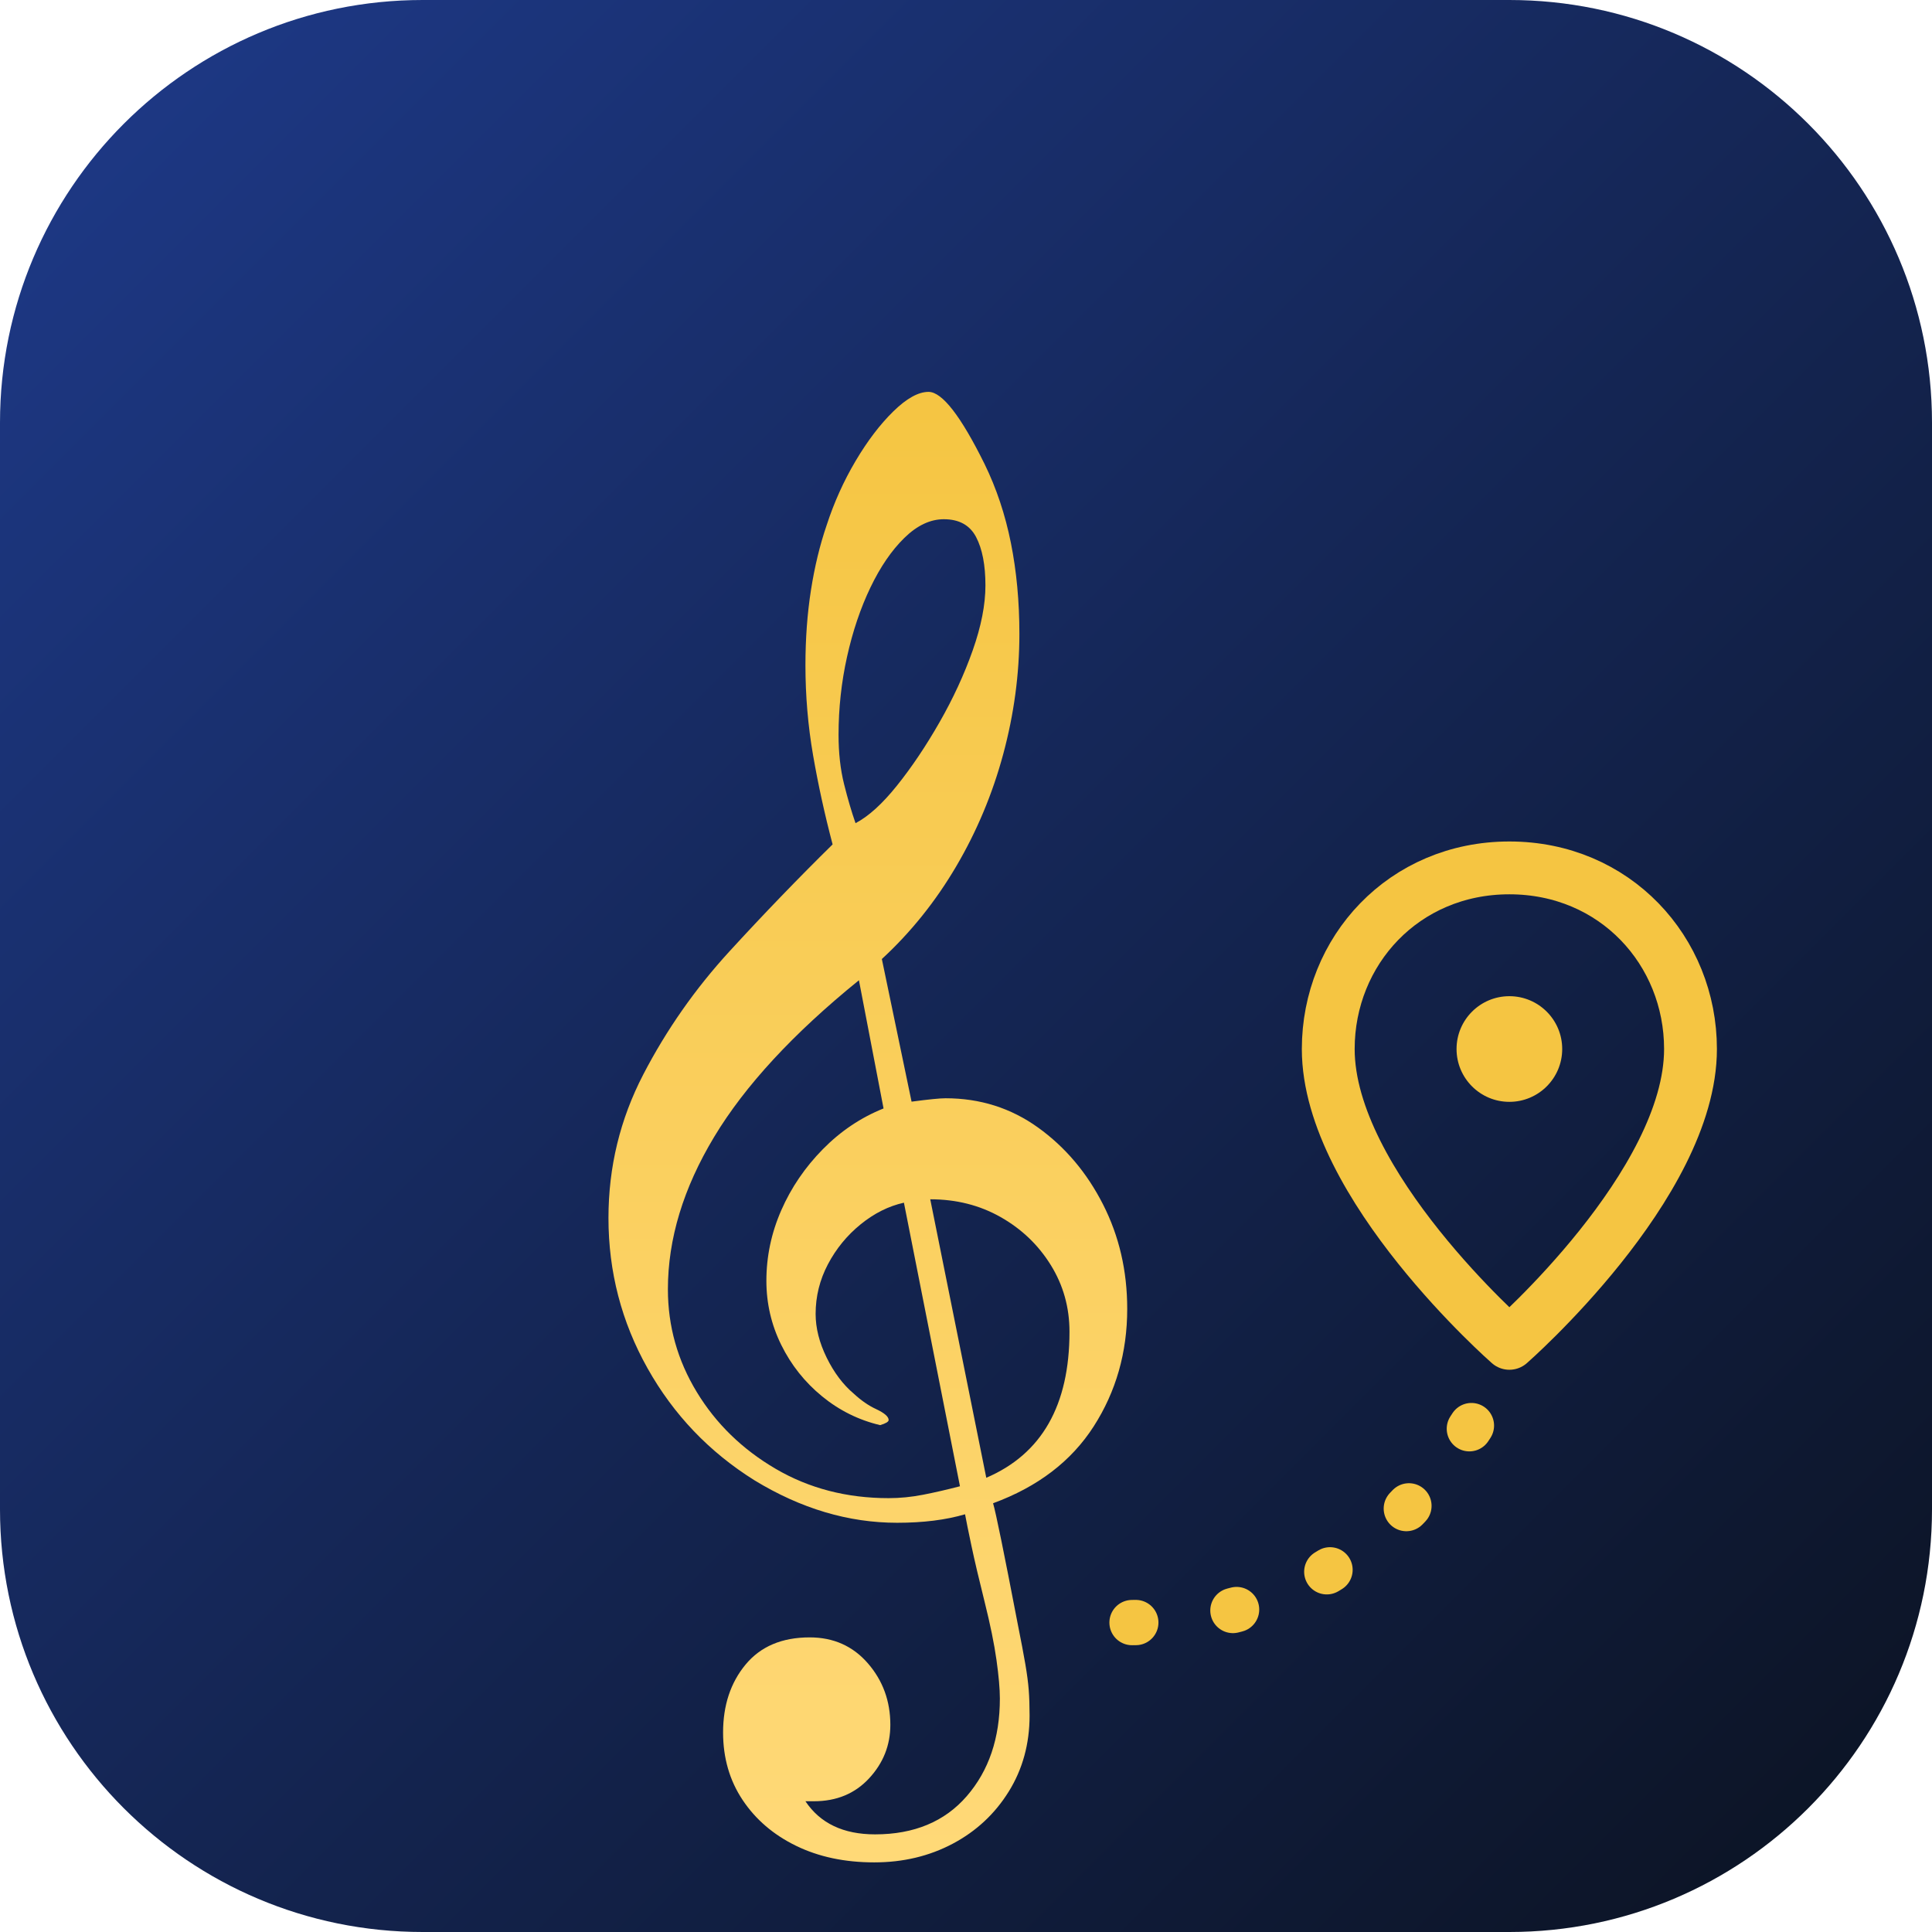
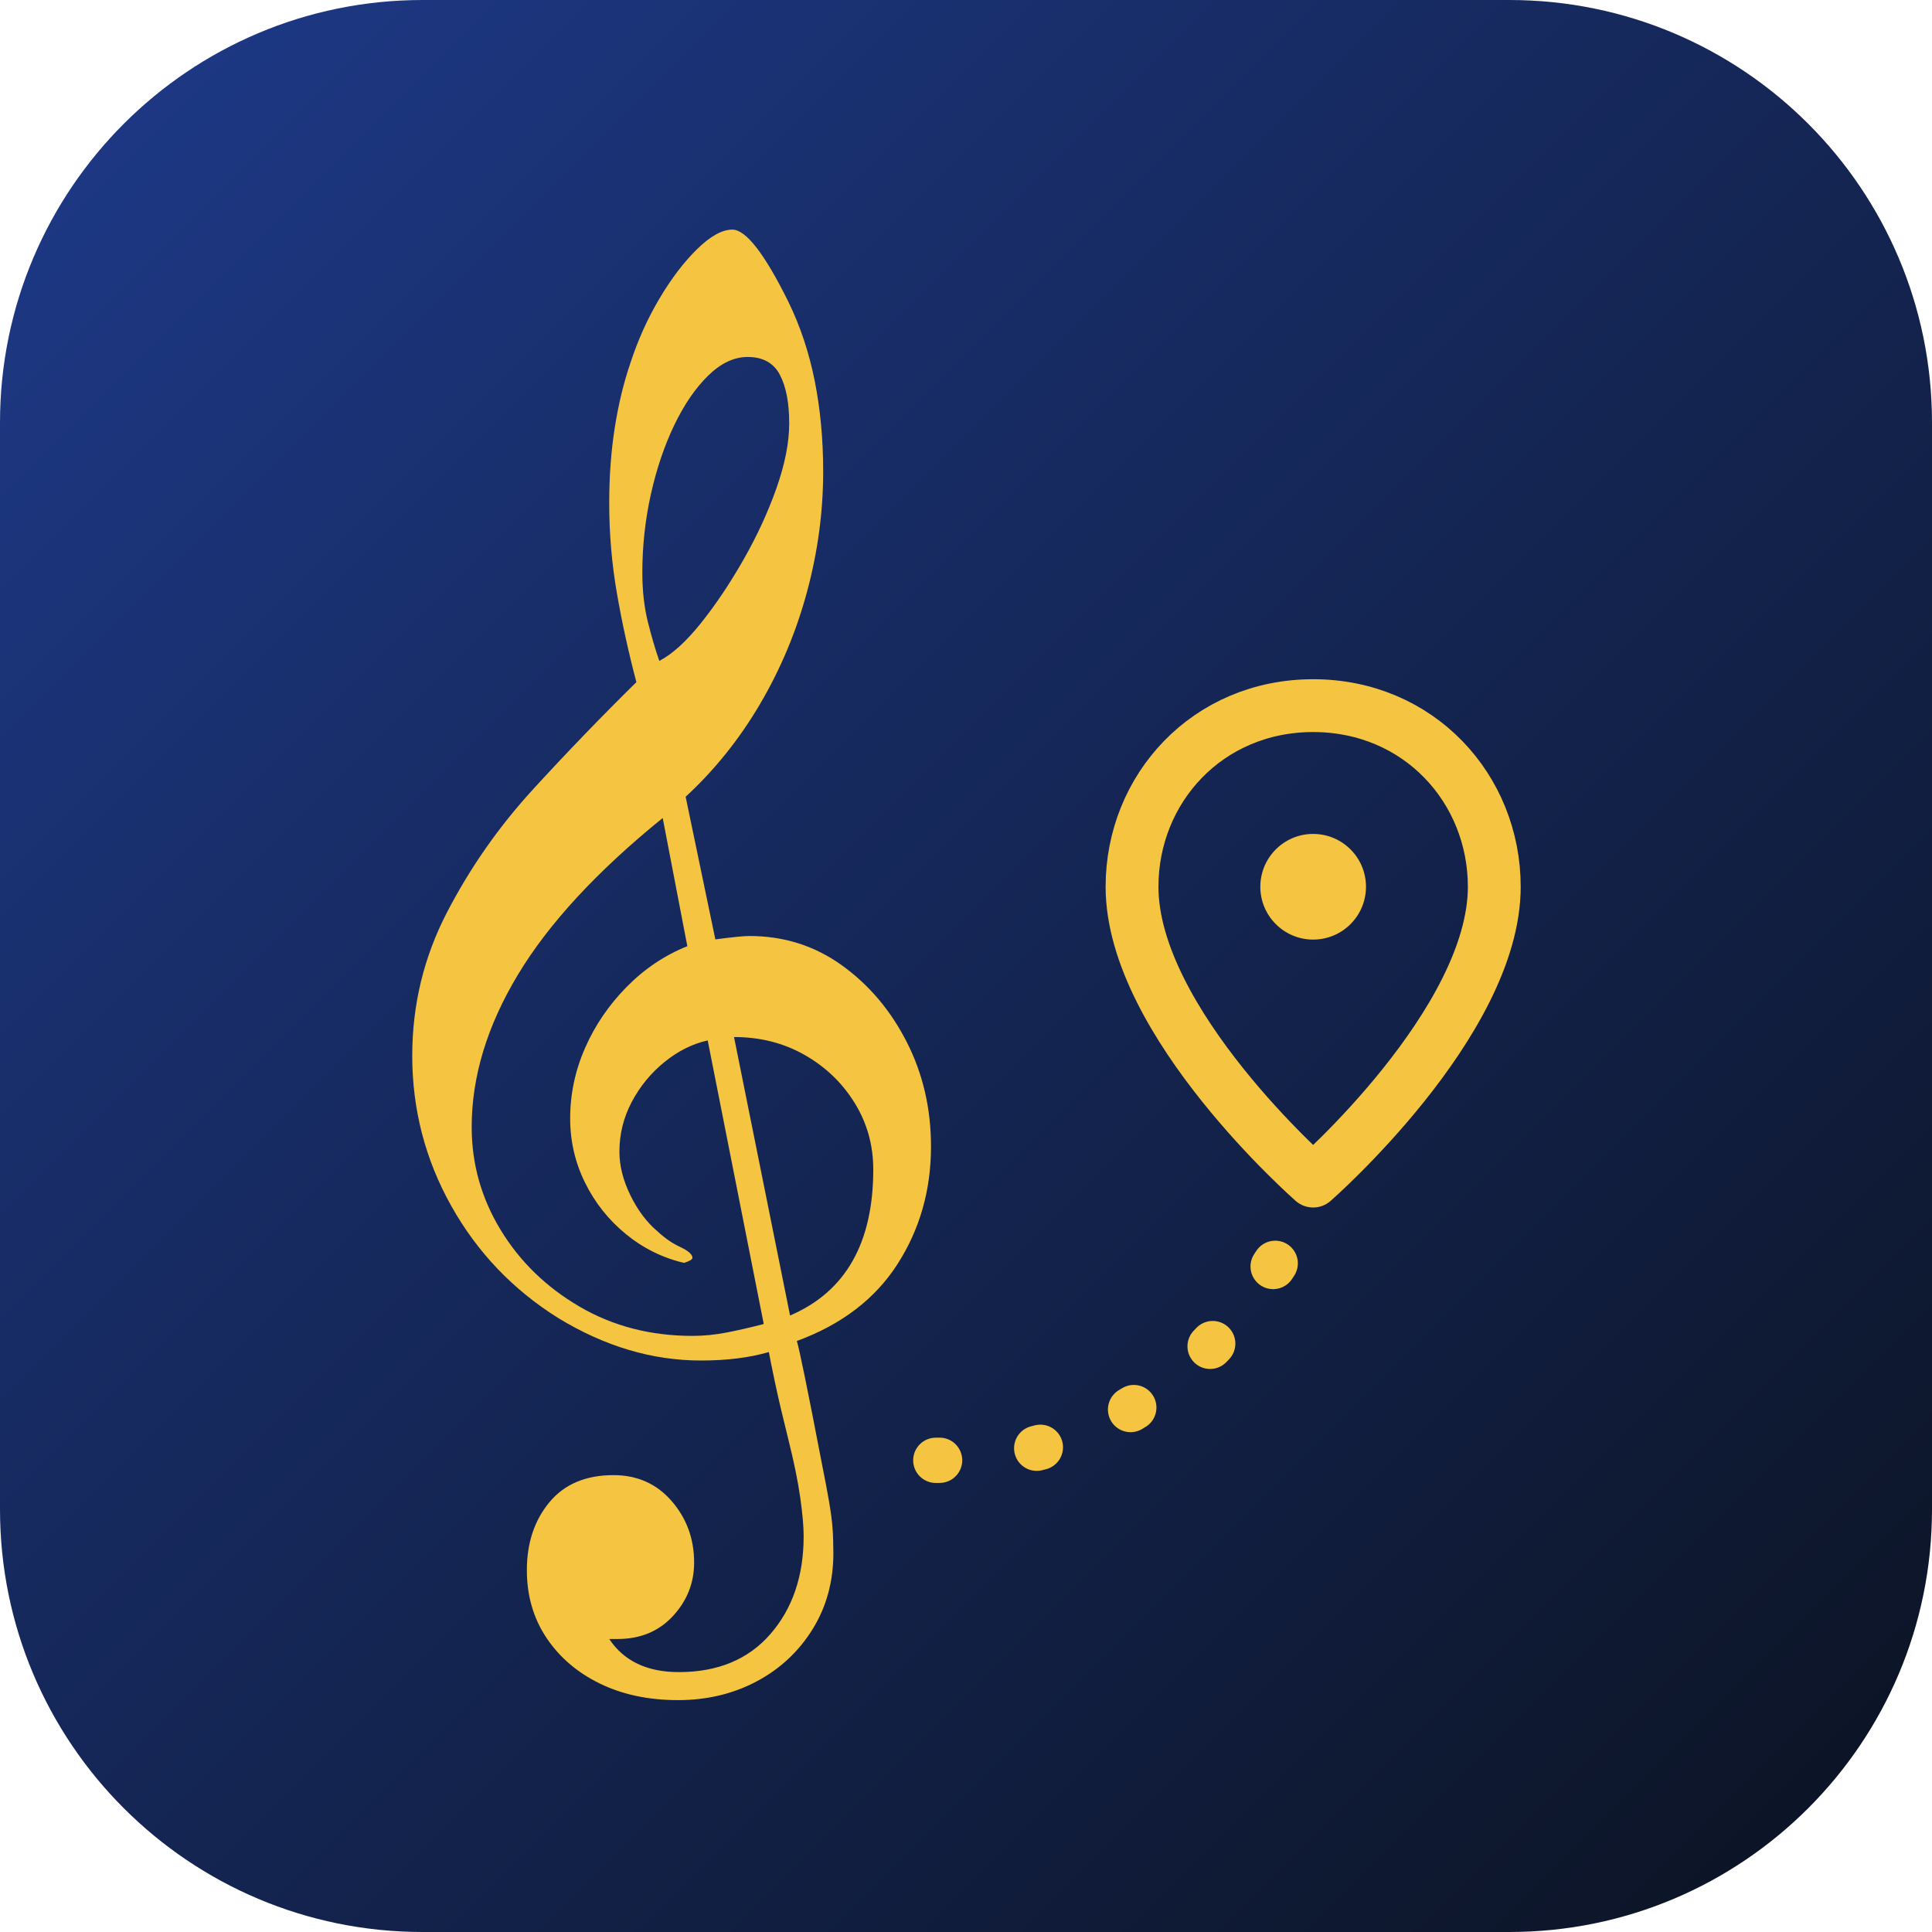
<svg xmlns="http://www.w3.org/2000/svg" viewBox="0 0 512 512">
  <defs>
    <linearGradient id="g" x1="0" y1="0" x2="1" y2="1">
      <stop offset="0" stop-color="#1e3a8a" />
      <stop offset="1" stop-color="#0b1220" />
    </linearGradient>
-     <linearGradient id="gold" x1="0" y1="0" x2="0" y2="1">
-       <stop offset="0" stop-color="#ffd978" />
-       <stop offset="1" stop-color="#f5c542" />
-     </linearGradient>
  </defs>
  <rect width="512" height="512" rx="112" fill="url(#g)" />
-   <g transform="translate(150 404) scale(0.225 -0.225)">
-     <path fill="url(#gold)" d="M314 801Q300 854 291.0 906.0Q282 958 282 1012Q282 1059 288.5 1100.5Q295 1142 307 1177Q320 1217 341.0 1252.5Q362 1288 385.5 1311.0Q409 1334 427 1334Q451 1334 493 1249Q514 1206 524.0 1156.0Q534 1106 534 1049Q534 978 515.0 907.5Q496 837 459.5 775.0Q423 713 372 666L407 498Q422 500 432.0 501.0Q442 502 447 502Q508 502 556.0 467.5Q604 433 632.5 377.0Q661 321 661 254Q661 177 621.5 115.5Q582 54 503 25Q508 8 532 -117Q538 -147 541.0 -164.5Q544 -182 545.0 -195.0Q546 -208 546 -225Q546 -275 521.5 -314.5Q497 -354 455.5 -376.0Q414 -398 363 -398Q311 -398 271.0 -378.5Q231 -359 208.0 -324.5Q185 -290 185 -245Q185 -197 211.5 -165.0Q238 -133 287 -133Q329 -133 355.5 -163.5Q382 -194 382 -236Q382 -272 357.0 -299.0Q332 -326 292 -326H282Q308 -365 364 -365Q433 -365 472.0 -320.0Q511 -275 511 -205Q511 -188 507.0 -159.5Q503 -131 493 -91Q483 -51 477.5 -25.0Q472 1 470 12Q436 2 390 2Q304 2 222 52Q142 102 96.0 184.0Q50 266 50 361Q50 451 91 530Q132 609 192.5 675.0Q253 741 314 801ZM341 826Q364 838 390.0 870.5Q416 903 440.0 945.0Q464 987 479.0 1029.5Q494 1072 494 1106Q494 1142 483.0 1163.0Q472 1184 445 1184Q421 1184 398.5 1162.0Q376 1140 358.5 1103.5Q341 1067 331.0 1022.0Q321 977 321 930Q321 898 327.5 872.0Q334 846 341 826ZM398 379Q371 373 347.0 353.5Q323 334 308.5 306.5Q294 279 294 248Q294 223 307.0 196.5Q320 170 339 154Q352 142 365 136Q380 129 380 123Q380 120 370 117Q332 126 301.5 151.0Q271 176 253.5 211.5Q236 247 236 287Q236 330 253.5 370.0Q271 410 302.5 442.0Q334 474 374 490L345 641Q229 547 174.5 456.5Q120 366 120 277Q120 212 154.0 156.0Q188 100 247.0 65.5Q306 31 380 31Q400 31 420.5 35.0Q441 39 464 45ZM495 55Q593 97 593 227Q593 270 571.0 305.5Q549 341 512.0 362.0Q475 383 429 383Z" />
+   <g transform="translate(-52 -43)">
+     <g transform="translate(150 404) scale(0.225 -0.225)">
+       <path fill="#f5c542" d="M314 801Q300 854 291.0 906.0Q282 958 282 1012Q282 1059 288.5 1100.5Q295 1142 307 1177Q320 1217 341.0 1252.5Q362 1288 385.5 1311.0Q409 1334 427 1334Q451 1334 493 1249Q514 1206 524.0 1156.0Q534 1106 534 1049Q534 978 515.0 907.5Q496 837 459.5 775.0Q423 713 372 666L407 498Q422 500 432.0 501.0Q442 502 447 502Q508 502 556.0 467.5Q604 433 632.5 377.0Q661 321 661 254Q661 177 621.5 115.5Q582 54 503 25Q508 8 532 -117Q538 -147 541.0 -164.5Q544 -182 545.0 -195.0Q546 -208 546 -225Q546 -275 521.5 -314.5Q497 -354 455.5 -376.0Q414 -398 363 -398Q311 -398 271.0 -378.5Q231 -359 208.0 -324.5Q185 -290 185 -245Q185 -197 211.5 -165.0Q238 -133 287 -133Q329 -133 355.5 -163.5Q382 -194 382 -236Q382 -272 357.0 -299.0Q332 -326 292 -326H282Q308 -365 364 -365Q433 -365 472.0 -320.0Q511 -275 511 -205Q511 -188 507.0 -159.5Q503 -131 493 -91Q483 -51 477.5 -25.0Q472 1 470 12Q436 2 390 2Q304 2 222 52Q142 102 96.0 184.0Q50 266 50 361Q50 451 91 530Q132 609 192.5 675.0Q253 741 314 801ZM341 826Q364 838 390.0 870.5Q416 903 440.0 945.0Q464 987 479.0 1029.5Q494 1072 494 1106Q494 1142 483.0 1163.0Q472 1184 445 1184Q421 1184 398.5 1162.0Q376 1140 358.5 1103.5Q341 1067 331.0 1022.0Q321 977 321 930Q321 898 327.5 872.0Q334 846 341 826ZM398 379Q371 373 347.0 353.5Q323 334 308.5 306.5Q294 279 294 248Q294 223 307.0 196.5Q320 170 339 154Q352 142 365 136Q380 129 380 123Q380 120 370 117Q332 126 301.5 151.0Q271 176 253.5 211.5Q236 247 236 287Q236 330 253.5 370.0Q271 410 302.5 442.0Q334 474 374 490L345 641Q229 547 174.5 456.5Q120 366 120 277Q120 212 154.0 156.0Q188 100 247.0 65.5Q306 31 380 31Q400 31 420.5 35.0Q441 39 464 45ZM495 55Q593 97 593 227Q593 270 571.0 305.5Q549 341 512.0 362.0Q475 383 429 383Z" />
+     </g>
+     <path d="M300 430 C 350 430, 380 400, 400 360" fill="none" stroke="#f5c542" stroke-width="12" stroke-linecap="round" stroke-dasharray="1 26" />
+     <path d="M400 230c-28 0-48 22-48 48 0 36 48 78 48 78s48-42 48-78c0-26-20-48-48-48z" fill="none" stroke="#f5c542" stroke-width="14" stroke-linejoin="round" />
+     <circle cx="400" cy="278" r="14" fill="#f5c542" />
  </g>
-   <path d="M300 430 C 350 430, 380 400, 400 360" fill="none" stroke="#f5c542" stroke-width="12" stroke-linecap="round" stroke-dasharray="1 26" />
-   <path d="M400 230c-28 0-48 22-48 48 0 36 48 78 48 78s48-42 48-78c0-26-20-48-48-48z" fill="none" stroke="#f5c542" stroke-width="14" stroke-linejoin="round" />
-   <circle cx="400" cy="278" r="14" fill="#f5c542" />
</svg>
